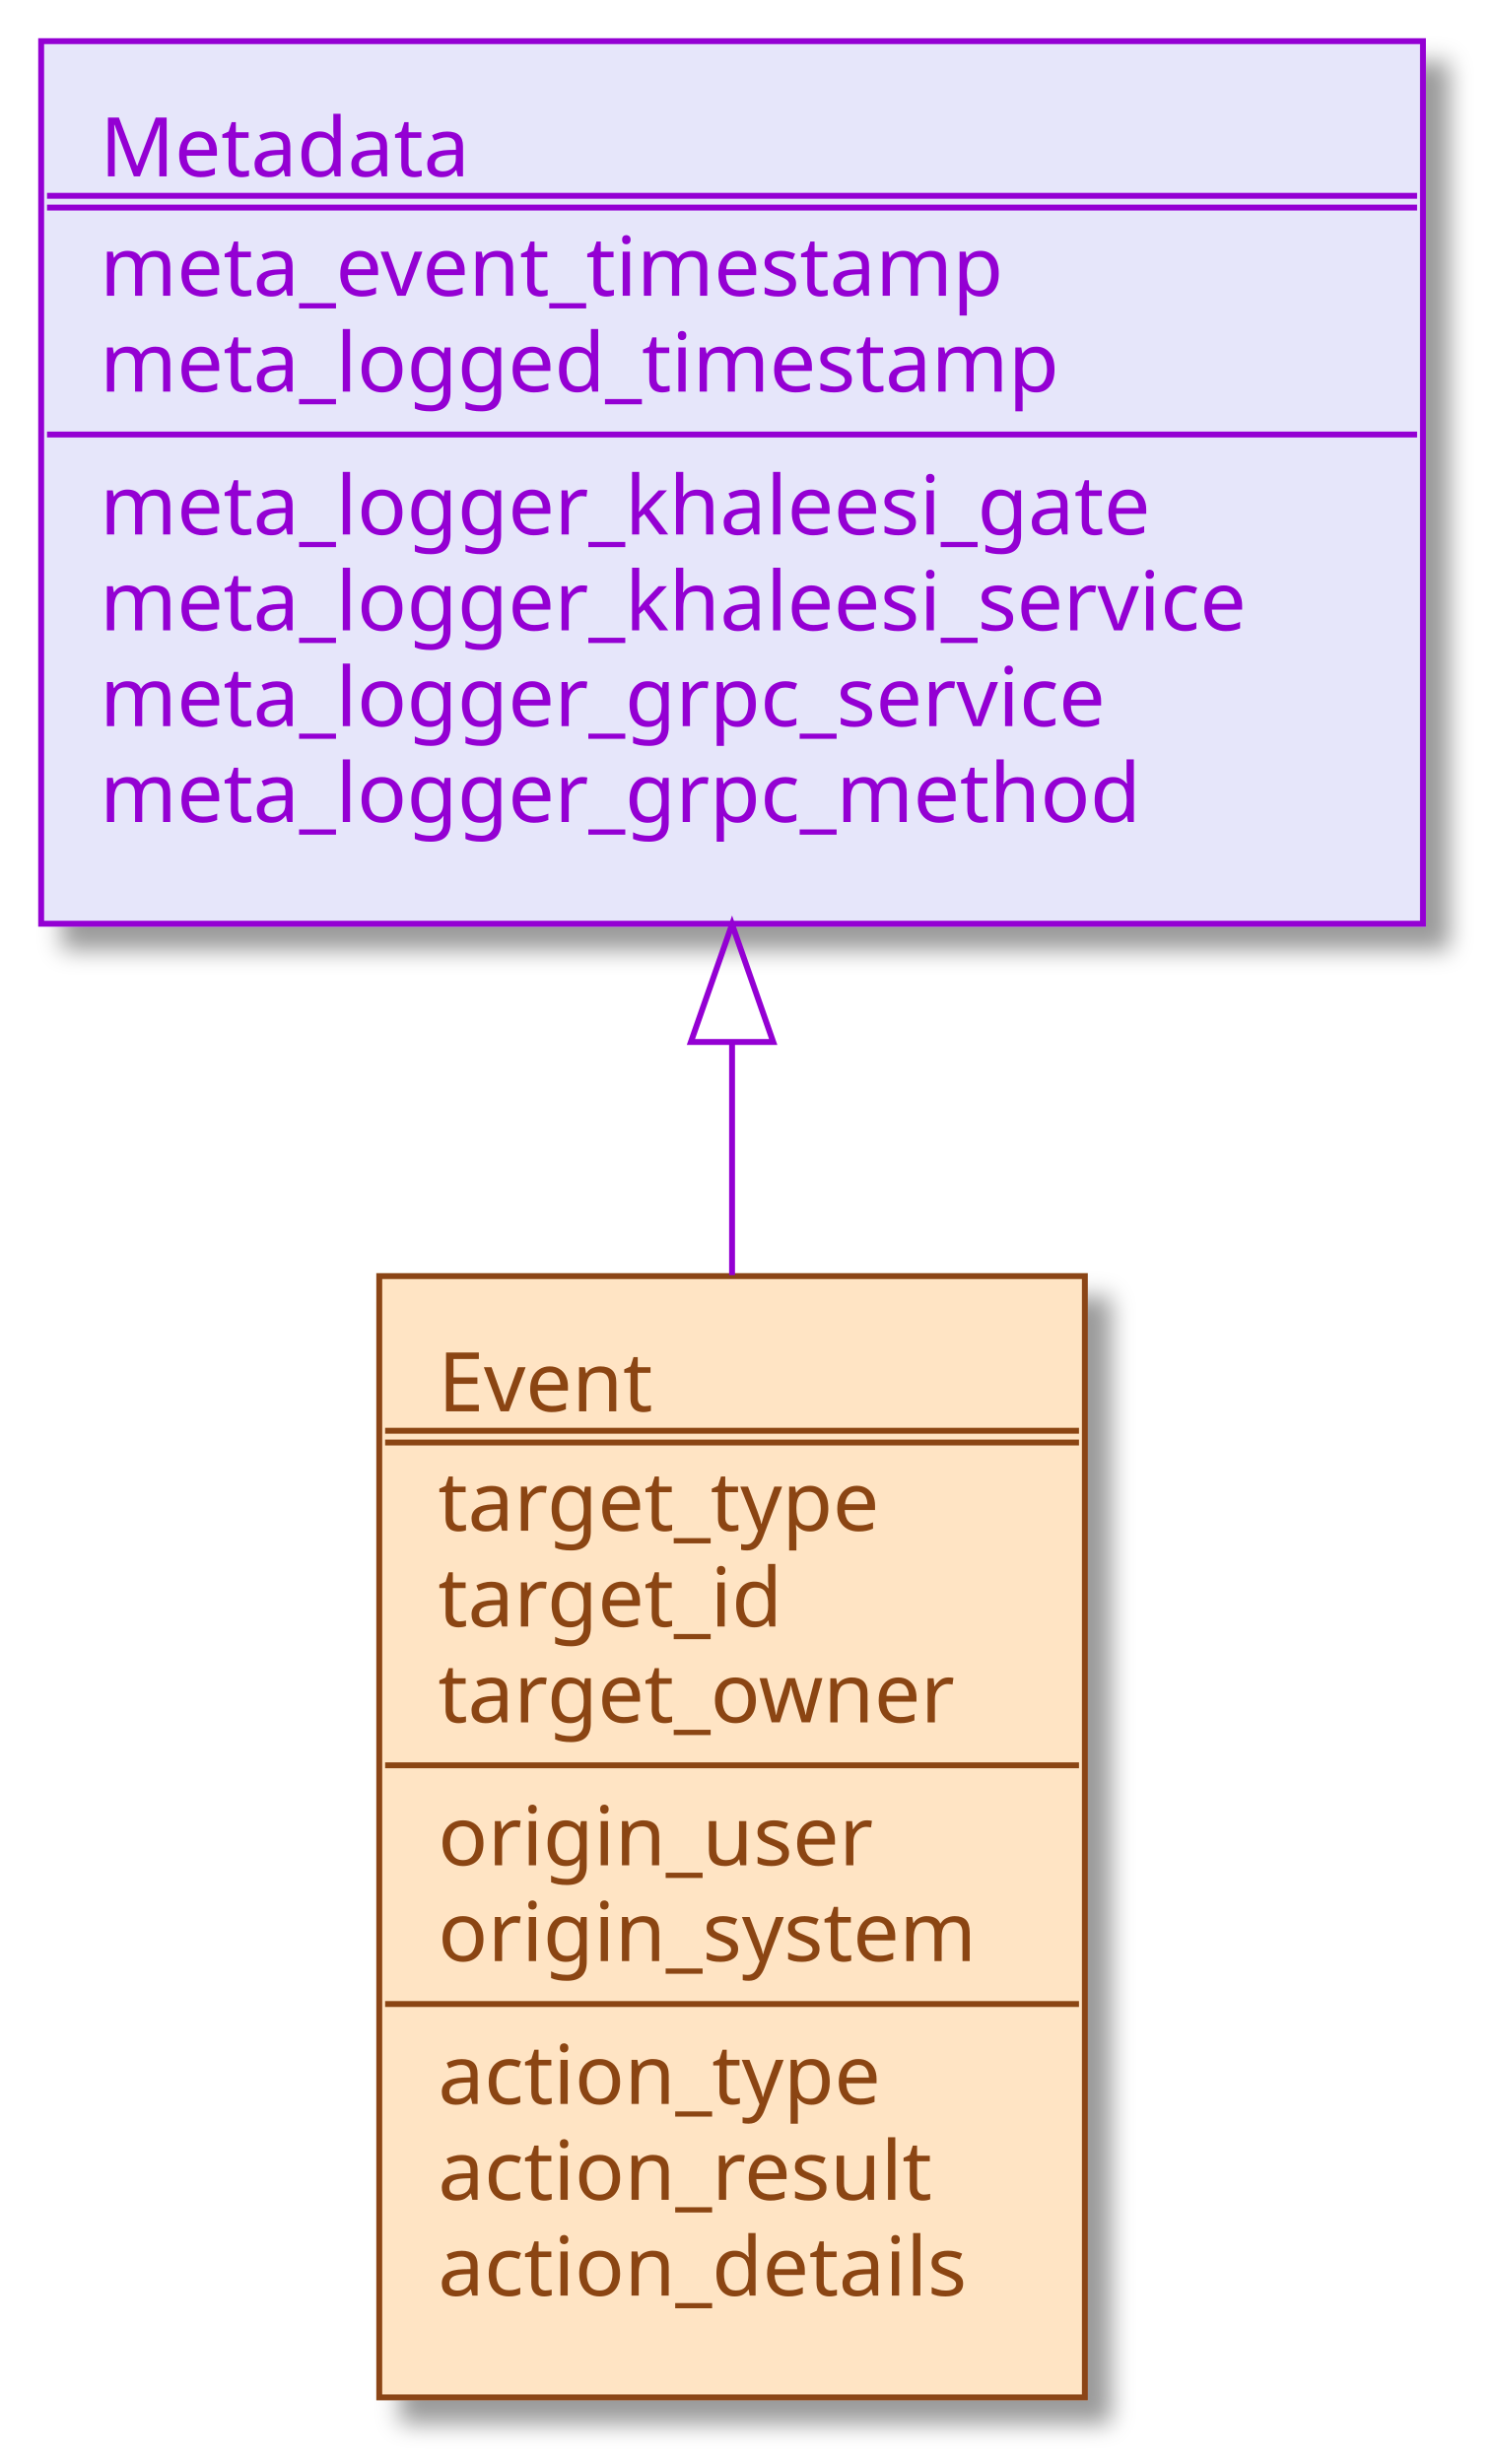
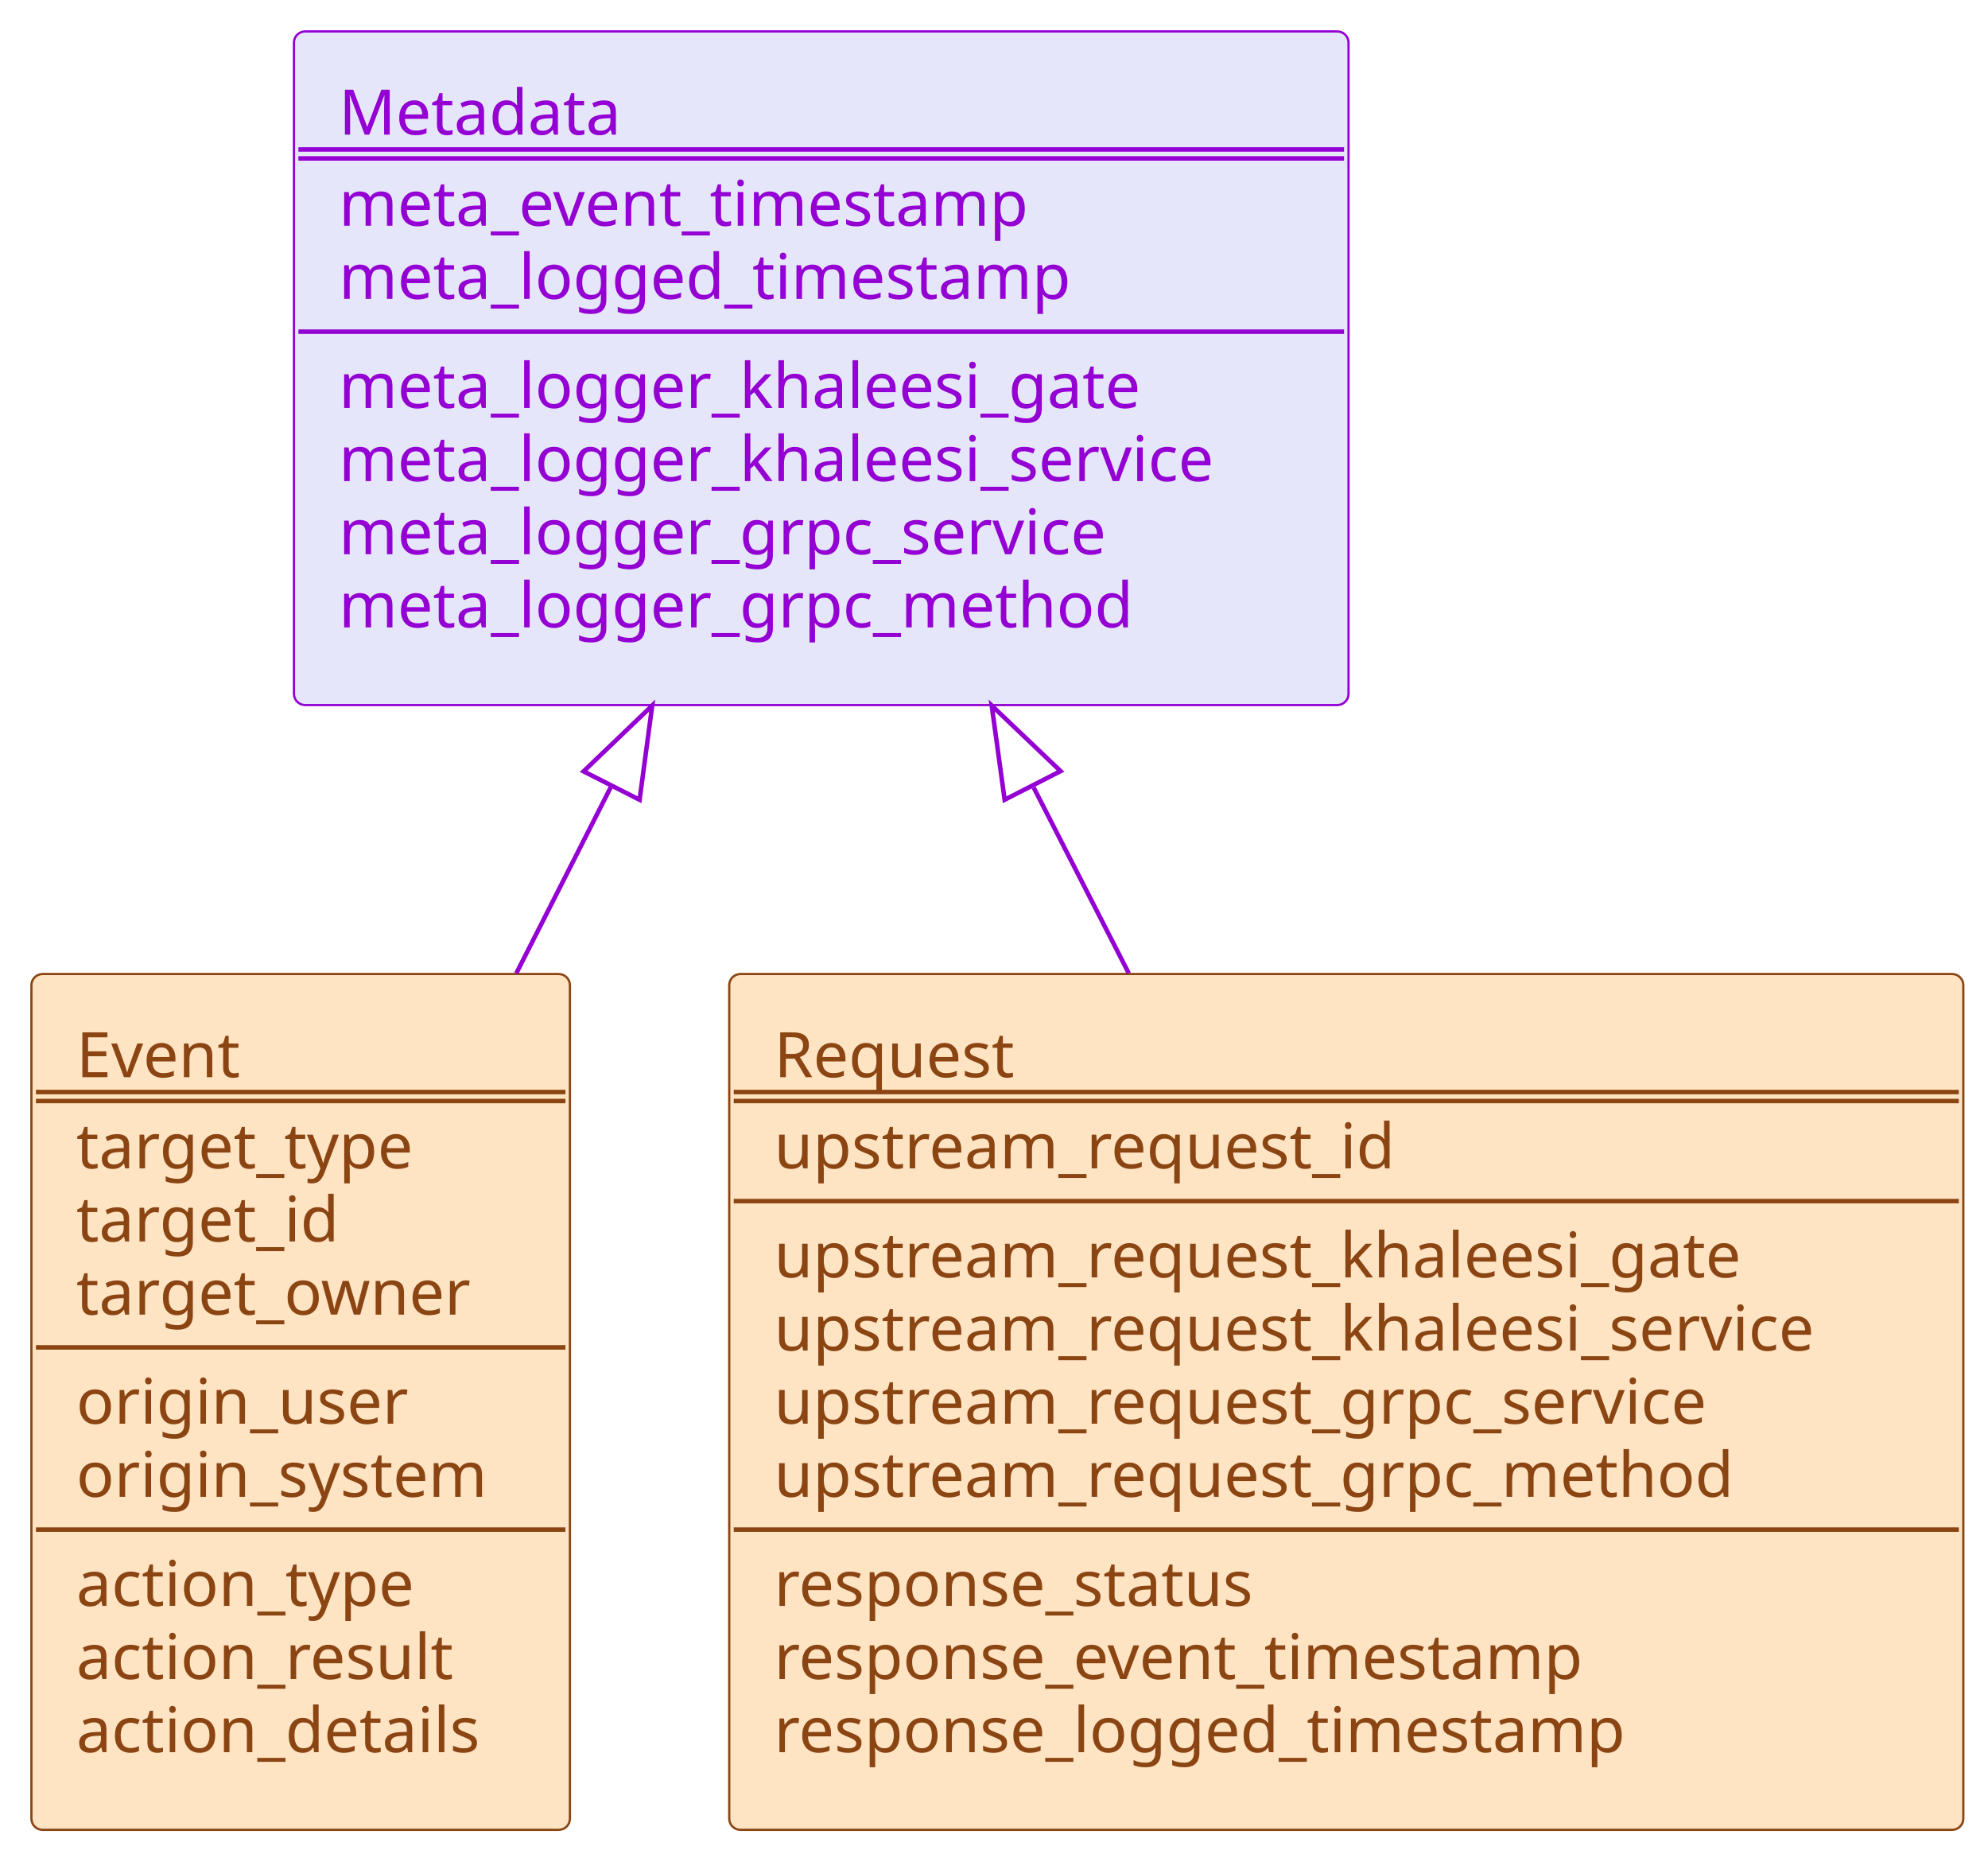
- <svg xmlns="http://www.w3.org/2000/svg" contentScriptType="application/ecmascript" contentStyleType="text/css" height="419px" preserveAspectRatio="none" style="width:254px;height:419px;background:#FFFFFF;" version="1.1" viewBox="0 0 254 419" width="254px" zoomAndPan="magnify">
-   <defs>
-     <filter height="300%" id="fo1jhn3p2y45f" width="300%" x="-1" y="-1">
-       <feGaussianBlur result="blurOut" stdDeviation="2.0" />
-       <feColorMatrix in="blurOut" result="blurOut2" type="matrix" values="0 0 0 0 0 0 0 0 0 0 0 0 0 0 0 0 0 0 .4 0" />
-       <feOffset dx="4.0" dy="4.0" in="blurOut2" result="blurOut3" />
-       <feBlend in="SourceGraphic" in2="blurOut3" mode="normal" />
-     </filter>
-   </defs>
+ <svg xmlns="http://www.w3.org/2000/svg" contentStyleType="text/css" height="413px" preserveAspectRatio="none" style="width:443px;height:413px;background:#FFFFFF;" version="1.1" viewBox="0 0 443 413" width="443px" zoomAndPan="magnify">
+   <defs />
  <g>
-     <rect fill="#E6E6FA" filter="url(#fo1jhn3p2y45f)" height="150.078" style="stroke:#9400D3;stroke-width:1.0;" width="235" x="7" y="7" />
-     <text fill="#9400D3" font-family="sans-serif" font-size="14" lengthAdjust="spacing" textLength="68" x="17" y="29.995">Metadata</text>
-     <line style="stroke:#9400D3;stroke-width:1.0;" x1="8" x2="241" y1="33.297" y2="33.297" />
-     <line style="stroke:#9400D3;stroke-width:1.0;" x1="8" x2="241" y1="35.297" y2="35.297" />
-     <text fill="#9400D3" font-family="sans-serif" font-size="14" lengthAdjust="spacing" textLength="174" x="17" y="50.292">meta_event_timestamp</text>
-     <text fill="#9400D3" font-family="sans-serif" font-size="14" lengthAdjust="spacing" textLength="181" x="17" y="66.589">meta_logged_timestamp</text>
-     <line style="stroke:#9400D3;stroke-width:1.0;" x1="8" x2="241" y1="73.891" y2="73.891" />
-     <text fill="#9400D3" font-family="sans-serif" font-size="14" lengthAdjust="spacing" textLength="197" x="17" y="90.886">meta_logger_khaleesi_gate</text>
-     <text fill="#9400D3" font-family="sans-serif" font-size="14" lengthAdjust="spacing" textLength="215" x="17" y="107.183">meta_logger_khaleesi_service</text>
-     <text fill="#9400D3" font-family="sans-serif" font-size="14" lengthAdjust="spacing" textLength="189" x="17" y="123.48">meta_logger_grpc_service</text>
-     <text fill="#9400D3" font-family="sans-serif" font-size="14" lengthAdjust="spacing" textLength="195" x="17" y="139.776">meta_logger_grpc_method</text>
-     <rect fill="#FFE4C4" filter="url(#fo1jhn3p2y45f)" height="190.672" style="stroke:#8B4513;stroke-width:1.0;" width="120" x="64.5" y="217" />
-     <text fill="#8B4513" font-family="sans-serif" font-size="14" lengthAdjust="spacing" textLength="42" x="74.5" y="239.995">Event</text>
-     <line style="stroke:#8B4513;stroke-width:1.0;" x1="65.5" x2="183.5" y1="243.297" y2="243.297" />
-     <line style="stroke:#8B4513;stroke-width:1.0;" x1="65.5" x2="183.5" y1="245.297" y2="245.297" />
-     <text fill="#8B4513" font-family="sans-serif" font-size="14" lengthAdjust="spacing" textLength="87" x="74.5" y="260.292">target_type</text>
-     <text fill="#8B4513" font-family="sans-serif" font-size="14" lengthAdjust="spacing" textLength="66" x="74.5" y="276.589">target_id</text>
-     <text fill="#8B4513" font-family="sans-serif" font-size="14" lengthAdjust="spacing" textLength="97" x="74.5" y="292.886">target_owner</text>
-     <line style="stroke:#8B4513;stroke-width:1.0;" x1="65.5" x2="183.5" y1="300.188" y2="300.188" />
-     <text fill="#8B4513" font-family="sans-serif" font-size="14" lengthAdjust="spacing" textLength="78" x="74.5" y="317.183">origin_user</text>
-     <text fill="#8B4513" font-family="sans-serif" font-size="14" lengthAdjust="spacing" textLength="100" x="74.5" y="333.479">origin_system</text>
-     <line style="stroke:#8B4513;stroke-width:1.0;" x1="65.5" x2="183.5" y1="340.781" y2="340.781" />
-     <text fill="#8B4513" font-family="sans-serif" font-size="14" lengthAdjust="spacing" textLength="86" x="74.5" y="357.776">action_type</text>
-     <text fill="#8B4513" font-family="sans-serif" font-size="14" lengthAdjust="spacing" textLength="93" x="74.5" y="374.073">action_result</text>
-     <text fill="#8B4513" font-family="sans-serif" font-size="14" lengthAdjust="spacing" textLength="100" x="74.5" y="390.37">action_details</text>
-     <path codeLine="43" d="M124.5,177.307 C124.5,190.364 124.5,203.778 124.5,216.841 " fill="none" id="metadata-backto-event" style="stroke:#9400D3;stroke-width:1.0;" />
-     <polygon fill="none" points="117.5,177.187,124.5,157.187,131.5,177.187,117.5,177.187" style="stroke:#9400D3;stroke-width:1.0;" />
+     <g id="elem_metadata">
+       <rect fill="#E6E6FA" height="150.078" rx="2.5" ry="2.5" style="stroke:#9400D3;stroke-width:0.5;" width="235" x="65.5" y="7" />
+       <text fill="#9400D3" font-family="sans-serif" font-size="14" lengthAdjust="spacing" textLength="68" x="75.5" y="29.995">Metadata</text>
+       <line style="stroke:#9400D3;stroke-width:1.0;" x1="66.5" x2="299.5" y1="33.297" y2="33.297" />
+       <line style="stroke:#9400D3;stroke-width:1.0;" x1="66.5" x2="299.5" y1="35.297" y2="35.297" />
+       <text fill="#9400D3" font-family="sans-serif" font-size="14" lengthAdjust="spacing" textLength="174" x="75.5" y="50.292">meta_event_timestamp</text>
+       <text fill="#9400D3" font-family="sans-serif" font-size="14" lengthAdjust="spacing" textLength="181" x="75.5" y="66.589">meta_logged_timestamp</text>
+       <line style="stroke:#9400D3;stroke-width:1.0;" x1="66.5" x2="299.5" y1="73.891" y2="73.891" />
+       <text fill="#9400D3" font-family="sans-serif" font-size="14" lengthAdjust="spacing" textLength="197" x="75.5" y="90.886">meta_logger_khaleesi_gate</text>
+       <text fill="#9400D3" font-family="sans-serif" font-size="14" lengthAdjust="spacing" textLength="215" x="75.5" y="107.183">meta_logger_khaleesi_service</text>
+       <text fill="#9400D3" font-family="sans-serif" font-size="14" lengthAdjust="spacing" textLength="189" x="75.5" y="123.48">meta_logger_grpc_service</text>
+       <text fill="#9400D3" font-family="sans-serif" font-size="14" lengthAdjust="spacing" textLength="195" x="75.5" y="139.776">meta_logger_grpc_method</text>
+     </g>
+     <g id="elem_event">
+       <rect fill="#FFE4C4" height="190.672" rx="2.5" ry="2.5" style="stroke:#8B4513;stroke-width:0.5;" width="120" x="7" y="217" />
+       <text fill="#8B4513" font-family="sans-serif" font-size="14" lengthAdjust="spacing" textLength="42" x="17" y="239.995">Event</text>
+       <line style="stroke:#8B4513;stroke-width:1.0;" x1="8" x2="126" y1="243.297" y2="243.297" />
+       <line style="stroke:#8B4513;stroke-width:1.0;" x1="8" x2="126" y1="245.297" y2="245.297" />
+       <text fill="#8B4513" font-family="sans-serif" font-size="14" lengthAdjust="spacing" textLength="87" x="17" y="260.292">target_type</text>
+       <text fill="#8B4513" font-family="sans-serif" font-size="14" lengthAdjust="spacing" textLength="66" x="17" y="276.589">target_id</text>
+       <text fill="#8B4513" font-family="sans-serif" font-size="14" lengthAdjust="spacing" textLength="97" x="17" y="292.886">target_owner</text>
+       <line style="stroke:#8B4513;stroke-width:1.0;" x1="8" x2="126" y1="300.188" y2="300.188" />
+       <text fill="#8B4513" font-family="sans-serif" font-size="14" lengthAdjust="spacing" textLength="78" x="17" y="317.183">origin_user</text>
+       <text fill="#8B4513" font-family="sans-serif" font-size="14" lengthAdjust="spacing" textLength="100" x="17" y="333.479">origin_system</text>
+       <line style="stroke:#8B4513;stroke-width:1.0;" x1="8" x2="126" y1="340.781" y2="340.781" />
+       <text fill="#8B4513" font-family="sans-serif" font-size="14" lengthAdjust="spacing" textLength="86" x="17" y="357.776">action_type</text>
+       <text fill="#8B4513" font-family="sans-serif" font-size="14" lengthAdjust="spacing" textLength="93" x="17" y="374.073">action_result</text>
+       <text fill="#8B4513" font-family="sans-serif" font-size="14" lengthAdjust="spacing" textLength="100" x="17" y="390.37">action_details</text>
+     </g>
+     <g id="elem_request">
+       <rect fill="#FFE4C4" height="190.672" rx="2.5" ry="2.5" style="stroke:#8B4513;stroke-width:0.5;" width="275" x="162.5" y="217" />
+       <text fill="#8B4513" font-family="sans-serif" font-size="14" lengthAdjust="spacing" textLength="59" x="172.5" y="239.995">Request</text>
+       <line style="stroke:#8B4513;stroke-width:1.0;" x1="163.5" x2="436.5" y1="243.297" y2="243.297" />
+       <line style="stroke:#8B4513;stroke-width:1.0;" x1="163.5" x2="436.5" y1="245.297" y2="245.297" />
+       <text fill="#8B4513" font-family="sans-serif" font-size="14" lengthAdjust="spacing" textLength="151" x="172.5" y="260.292">upstream_request_id</text>
+       <line style="stroke:#8B4513;stroke-width:1.0;" x1="163.5" x2="436.5" y1="267.594" y2="267.594" />
+       <text fill="#8B4513" font-family="sans-serif" font-size="14" lengthAdjust="spacing" textLength="237" x="172.5" y="284.589">upstream_request_khaleesi_gate</text>
+       <text fill="#8B4513" font-family="sans-serif" font-size="14" lengthAdjust="spacing" textLength="255" x="172.5" y="300.886">upstream_request_khaleesi_service</text>
+       <text fill="#8B4513" font-family="sans-serif" font-size="14" lengthAdjust="spacing" textLength="229" x="172.5" y="317.183">upstream_request_grpc_service</text>
+       <text fill="#8B4513" font-family="sans-serif" font-size="14" lengthAdjust="spacing" textLength="235" x="172.5" y="333.479">upstream_request_grpc_method</text>
+       <line style="stroke:#8B4513;stroke-width:1.0;" x1="163.5" x2="436.5" y1="340.781" y2="340.781" />
+       <text fill="#8B4513" font-family="sans-serif" font-size="14" lengthAdjust="spacing" textLength="117" x="172.5" y="357.776">response_status</text>
+       <text fill="#8B4513" font-family="sans-serif" font-size="14" lengthAdjust="spacing" textLength="202" x="172.5" y="374.073">response_event_timestamp</text>
+       <text fill="#8B4513" font-family="sans-serif" font-size="14" lengthAdjust="spacing" textLength="209" x="172.5" y="390.37">response_logged_timestamp</text>
+     </g>
+     <g id="link_metadata_event">
+       <path codeLine="58" d="M136.07,175.445 C129.145,189.085 122.002,203.156 115.054,216.841 " fill="none" id="metadata-backto-event" style="stroke:#9400D3;stroke-width:1.0;" />
+       <polygon fill="none" points="130.043,171.852,145.338,157.187,142.526,178.19,130.043,171.852" style="stroke:#9400D3;stroke-width:1.0;" />
+     </g>
+     <g id="link_metadata_request">
+       <path codeLine="59" d="M230.335,175.445 C237.319,189.085 244.524,203.156 251.531,216.841 " fill="none" id="metadata-backto-request" style="stroke:#9400D3;stroke-width:1.0;" />
+       <polygon fill="none" points="223.871,178.18,220.987,157.187,236.333,171.799,223.871,178.18" style="stroke:#9400D3;stroke-width:1.0;" />
+     </g>
  </g>
</svg>
